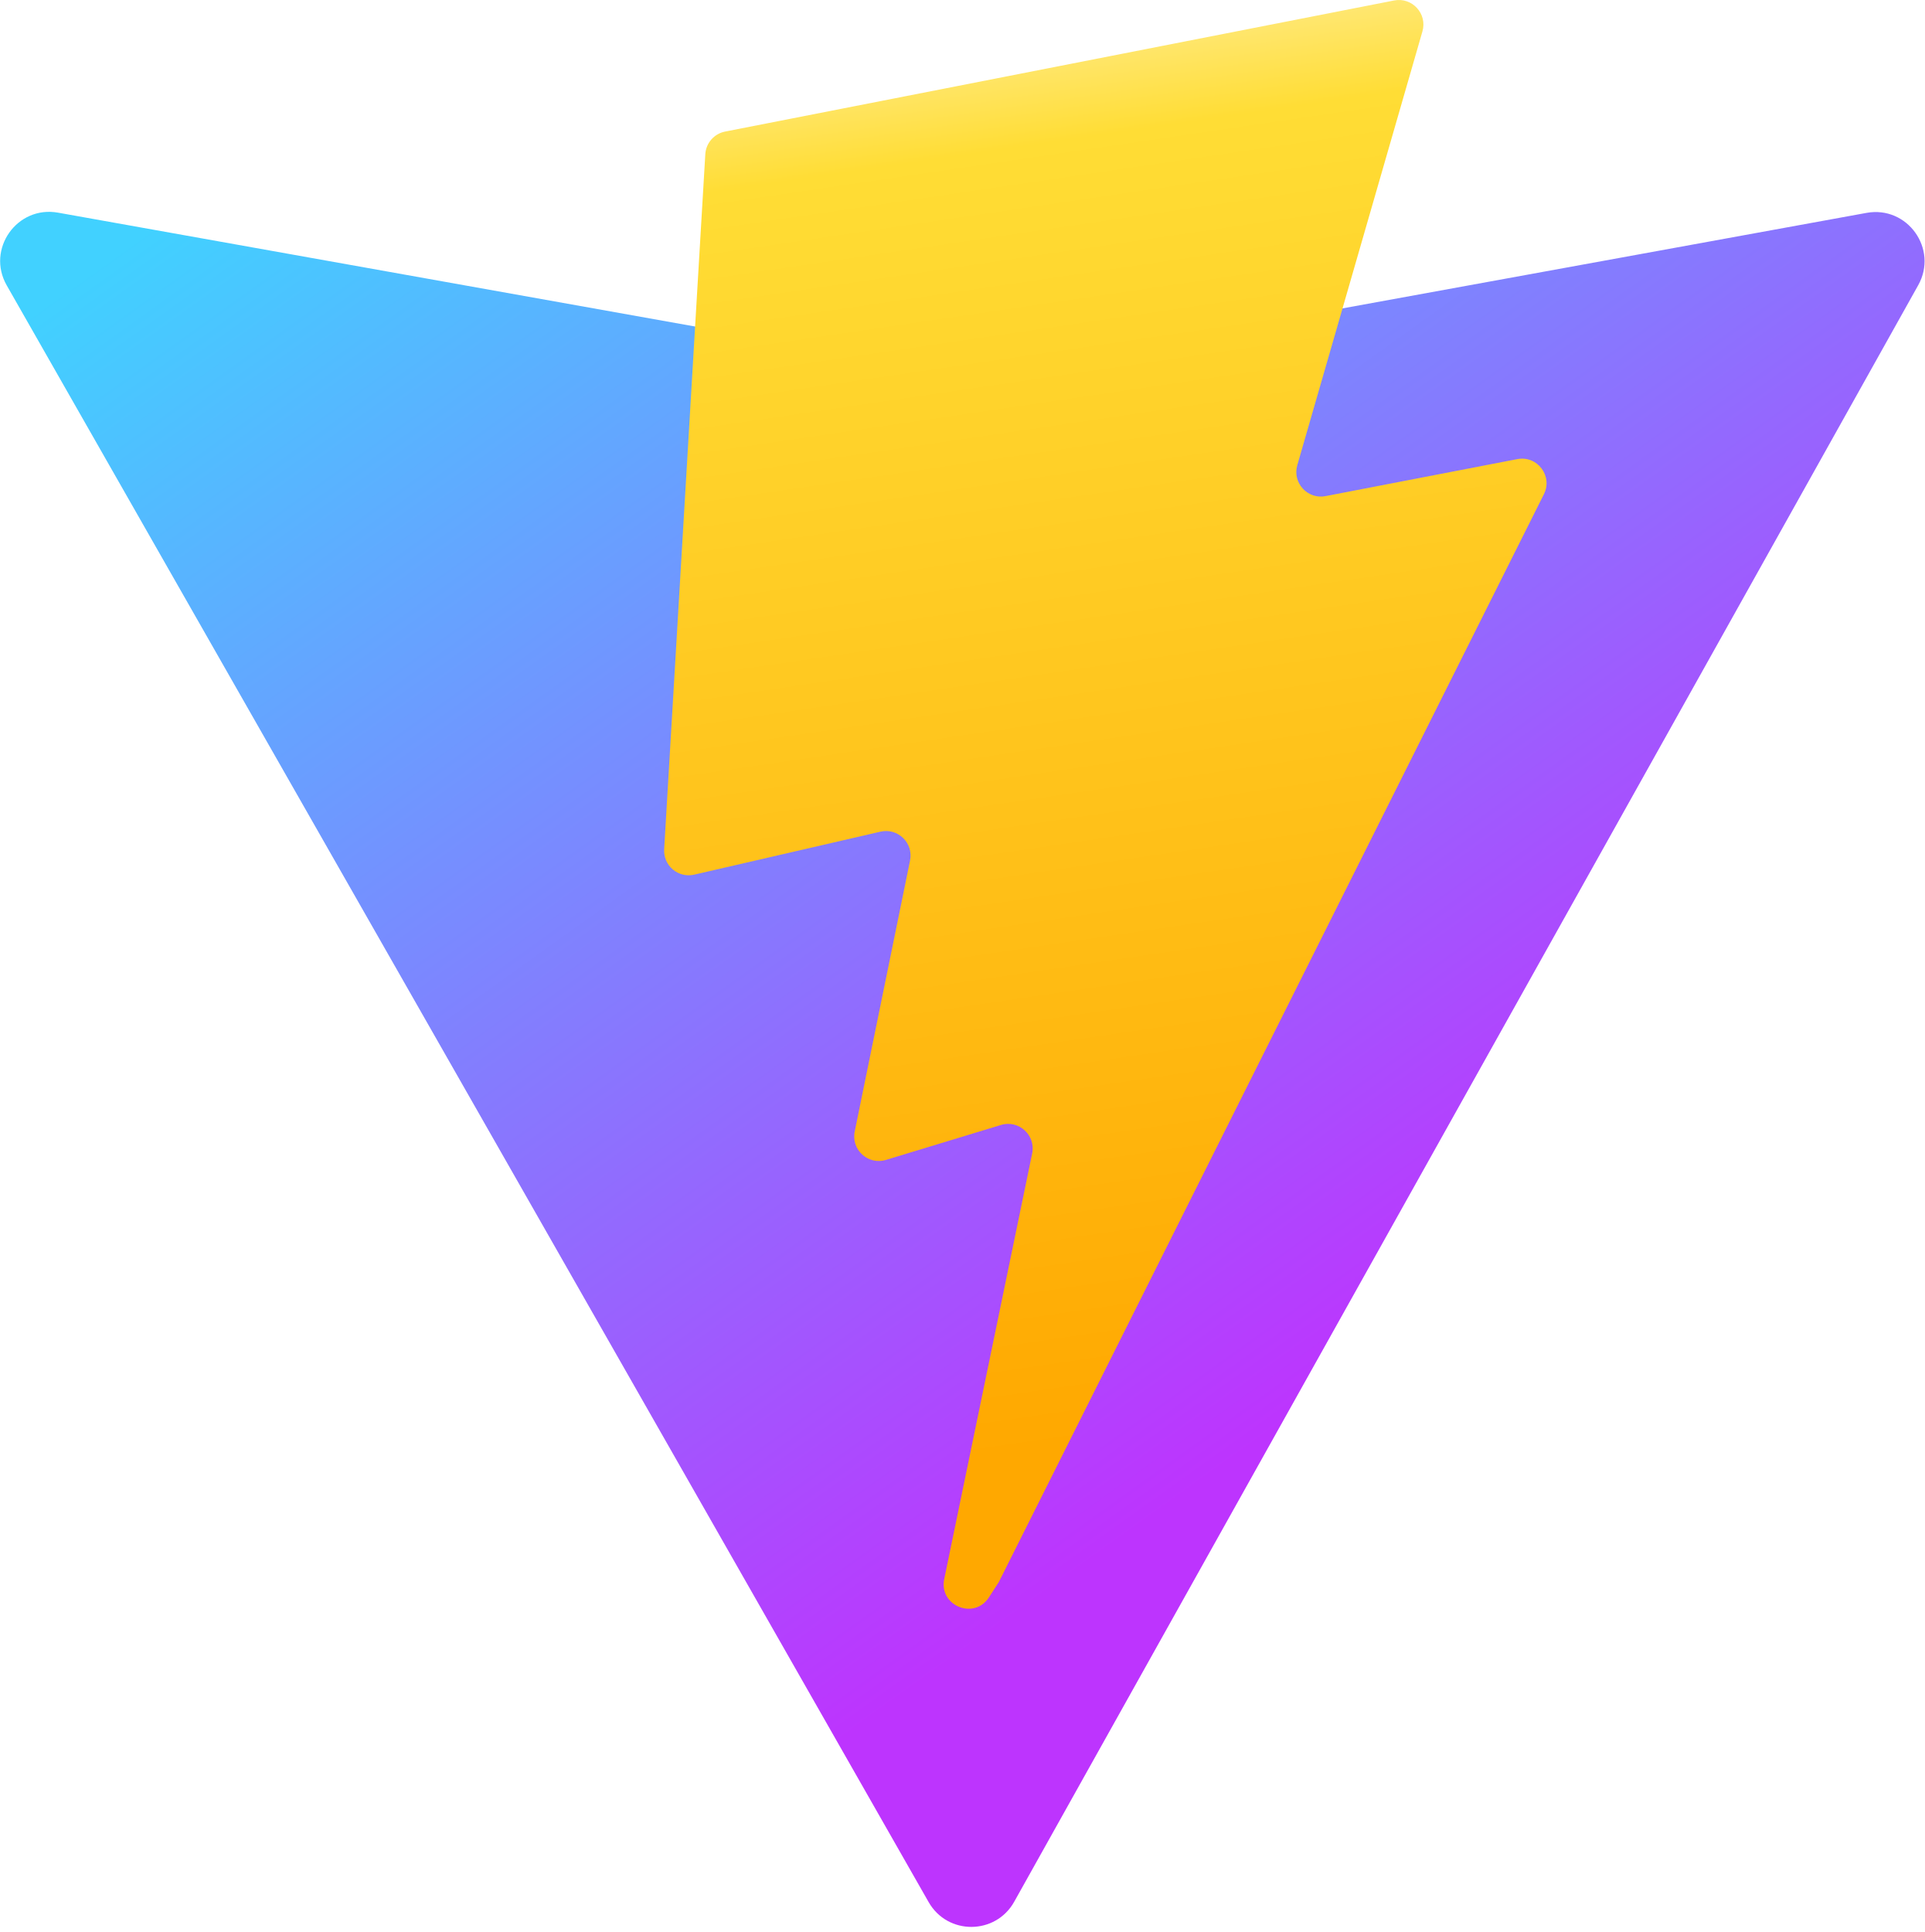
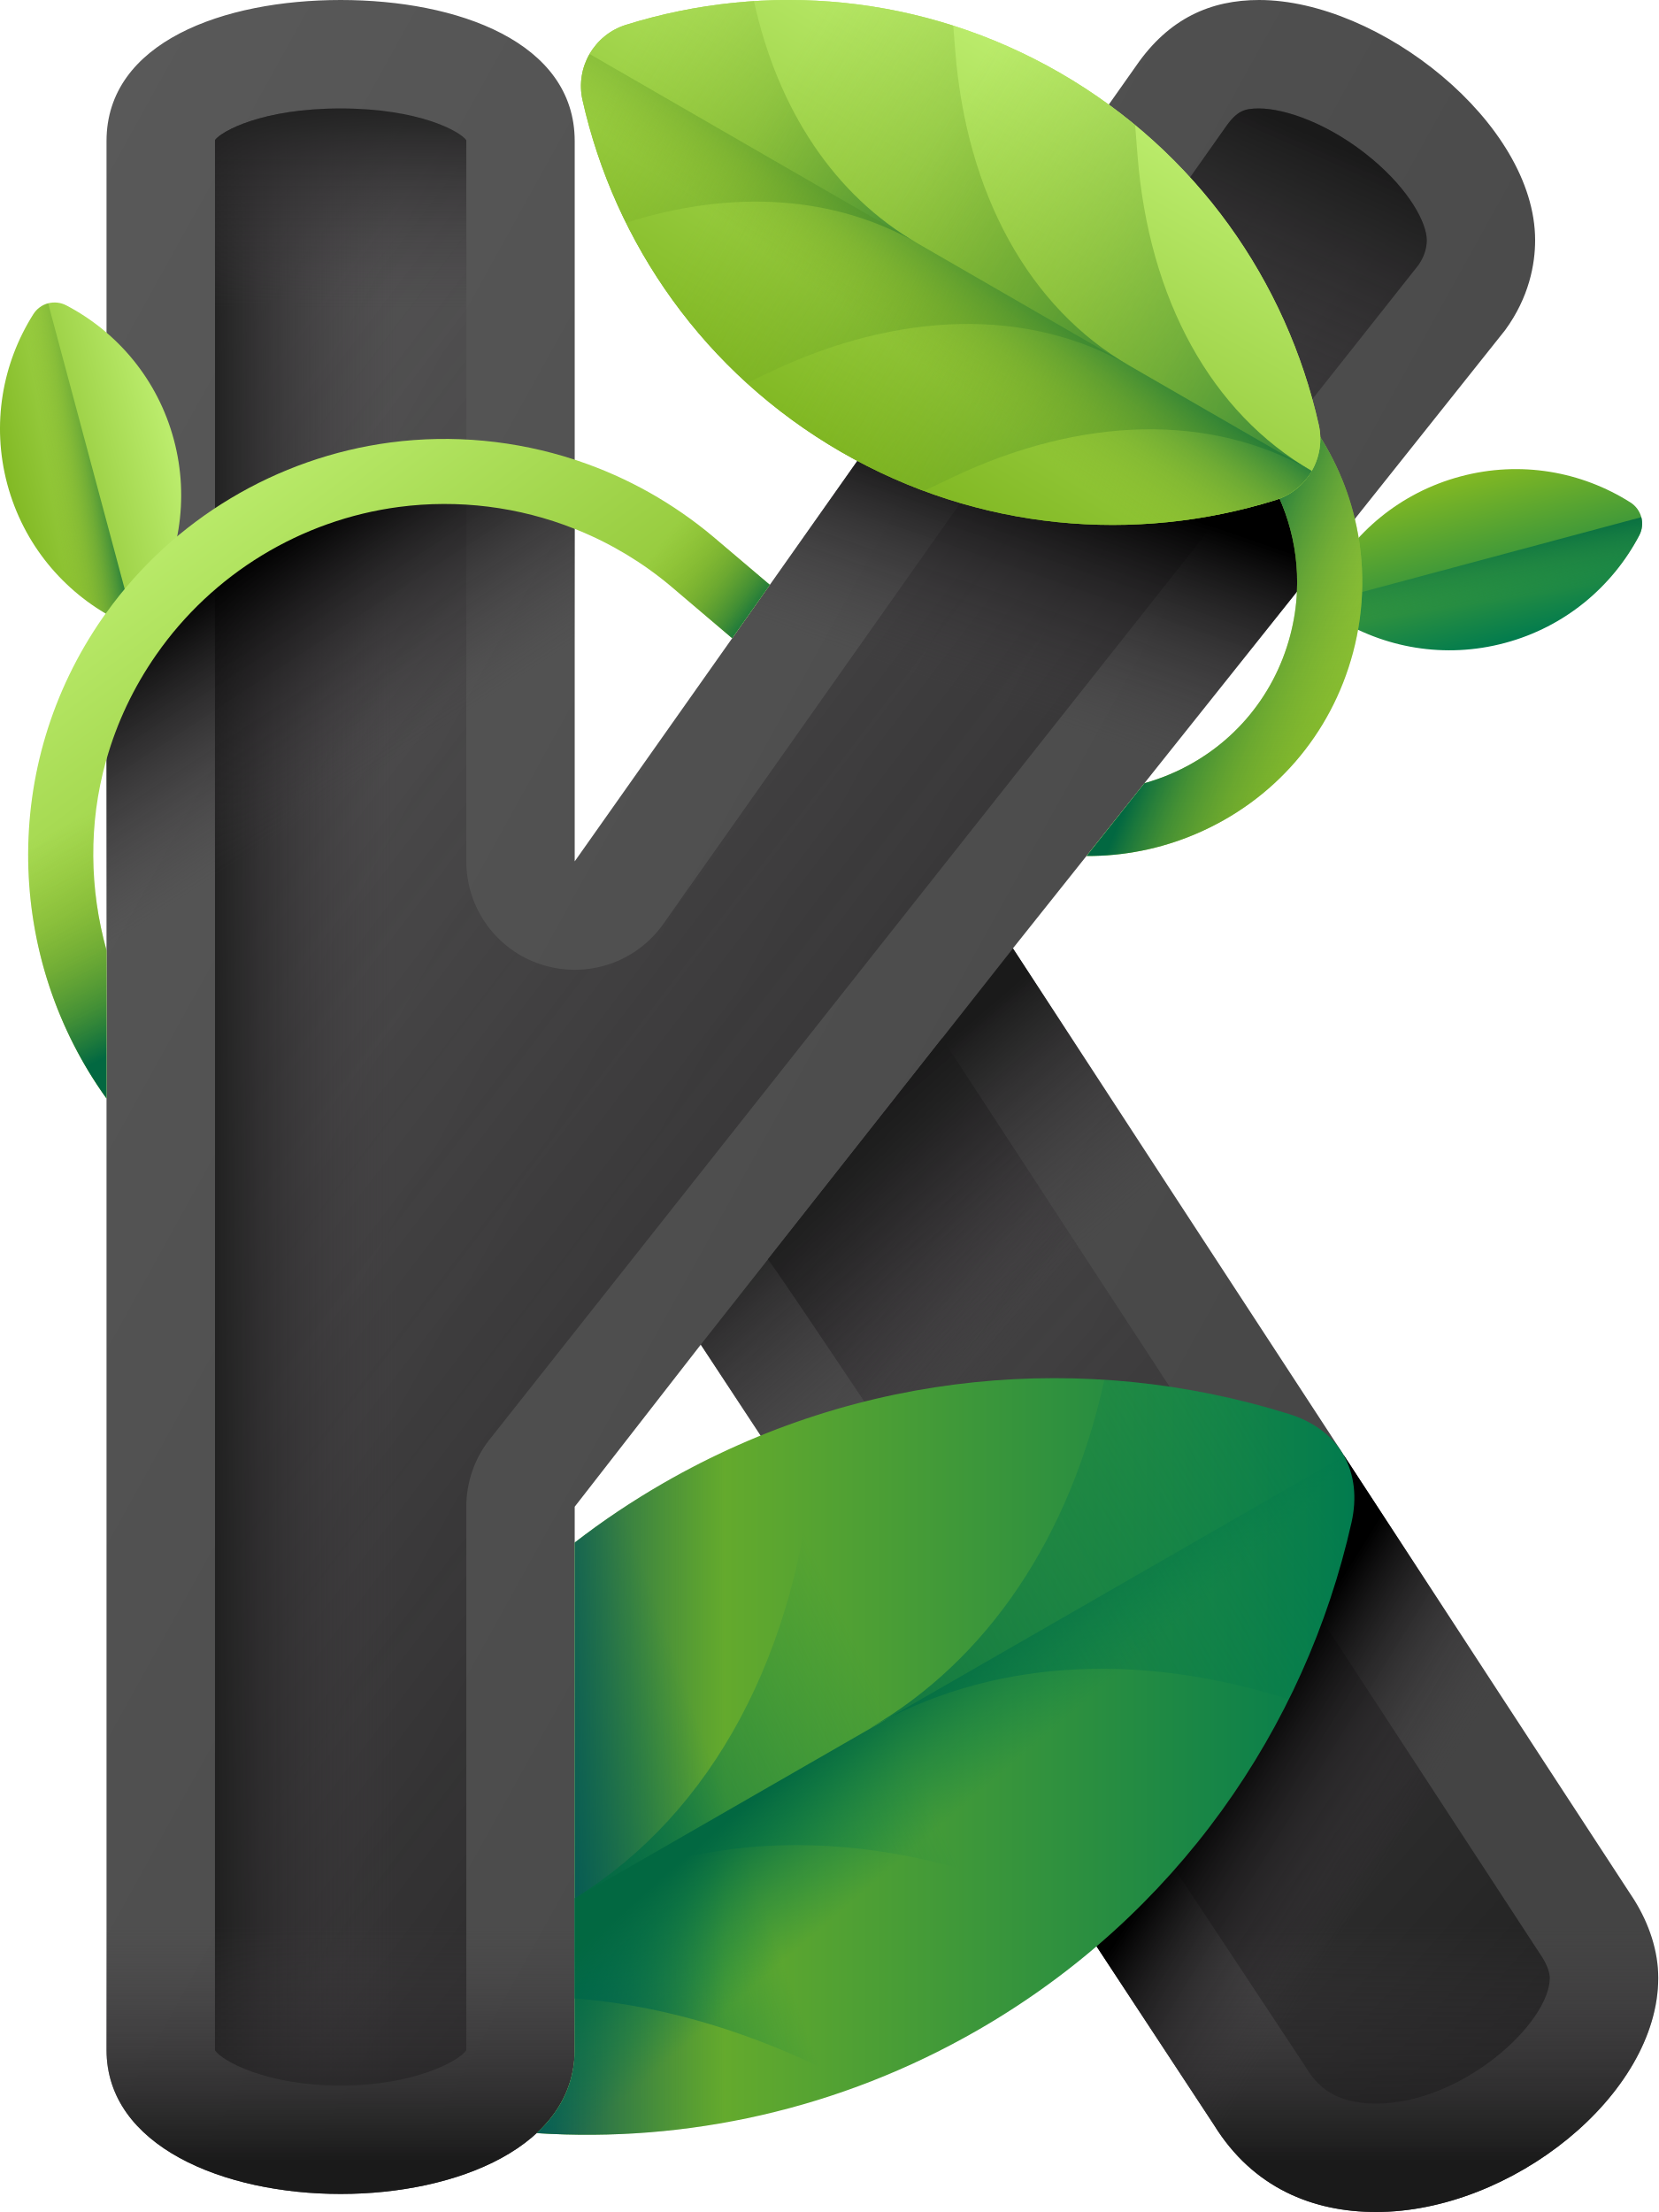
- <svg xmlns="http://www.w3.org/2000/svg" aria-hidden="true" role="img" class="iconify iconify--logos" width="31.88" height="32" preserveAspectRatio="xMidYMid meet" viewBox="0 0 256 257">
+ <svg xmlns="http://www.w3.org/2000/svg" width="24" height="32" viewBox="0 0 24 32" fill="none">
+   <path d="M23.641 27.484L14.653 13.72L21.774 4.776C22.122 4.299 22.208 3.821 22.208 3.474C22.208 1.78 19.951 0 18.214 0C17.519 0 16.911 0.261 16.434 0.955L8.314 12.461V2.041C8.314 0.608 6.621 0 4.928 0C3.234 0 1.541 0.608 1.541 2.041V29.655C1.541 31.045 3.234 31.739 4.928 31.739C6.621 31.739 8.314 31.045 8.314 29.655V21.797L10.138 19.452L17.562 30.741C18.127 31.653 18.995 32 19.907 32C21.861 32 23.989 30.307 23.989 28.613C23.989 28.223 23.858 27.832 23.641 27.484Z" fill="url(#paint0_linear_1292_275)" />
+   <path d="M7.076 20.833C6.862 21.108 6.746 21.448 6.746 21.796V29.658C6.653 29.809 6.002 30.171 4.928 30.171C3.854 30.171 3.202 29.809 3.11 29.658V2.04C3.11 2.035 3.11 2.03 3.11 2.027C3.199 1.902 3.787 1.569 4.928 1.569C6.068 1.569 6.656 1.902 6.745 2.027C6.746 2.03 6.746 2.035 6.746 2.04V12.461C6.746 13.145 7.188 13.75 7.84 13.956C8.157 14.057 8.499 14.054 8.814 13.948C9.13 13.842 9.404 13.638 9.596 13.366C9.596 13.366 17.723 1.849 17.726 1.844C17.897 1.596 18.011 1.569 18.214 1.569C18.595 1.569 19.25 1.796 19.853 2.303C20.394 2.757 20.64 3.228 20.64 3.474C20.64 3.596 20.6 3.716 20.521 3.832L7.076 20.833Z" fill="url(#paint1_linear_1292_275)" />
+   <path d="M8.314 14.03C8.156 14.03 7.996 14.006 7.84 13.956C7.522 13.856 7.245 13.657 7.048 13.388C6.852 13.119 6.746 12.794 6.746 12.461V2.04C6.746 2.035 6.746 2.03 6.745 2.027C6.656 1.902 6.068 1.569 4.928 1.569C3.787 1.569 3.199 1.902 3.11 2.027C3.11 2.03 3.11 2.035 3.11 2.04V29.658C3.202 29.809 3.854 30.171 4.928 30.171C6.002 30.171 6.653 29.809 6.746 29.658V21.796C6.746 21.448 6.862 21.109 7.076 20.833L8.314 19.268V14.03Z" fill="url(#paint2_linear_1292_275)" />
+   <path d="M4.928 1.569C3.787 1.569 3.199 1.902 3.11 2.027C3.11 2.03 3.11 2.035 3.11 2.04V8.847H6.746V2.04C6.746 2.035 6.746 2.03 6.745 2.027C6.656 1.902 6.068 1.569 4.928 1.569Z" fill="url(#paint3_linear_1292_275)" />
+   <path d="M19.853 2.303C19.25 1.796 18.595 1.569 18.214 1.569C18.011 1.569 17.897 1.596 17.726 1.844C17.724 1.847 14.663 6.186 12.298 9.537H16.009L20.521 3.832C20.6 3.716 20.64 3.596 20.64 3.474C20.64 3.228 20.394 2.757 19.853 2.303Z" fill="url(#paint4_linear_1292_275)" />
+   <path d="M22.42 28.613C22.42 29.265 21.153 30.431 19.907 30.431C19.298 30.431 19.054 30.17 18.896 29.915C18.889 29.903 18.881 29.891 18.873 29.878C18.873 29.878 11.239 18.322 11.108 18.22L13.629 15.021L22.318 28.326C22.413 28.482 22.42 28.585 22.42 28.613Z" fill="url(#paint5_linear_1292_275)" />
+   <path d="M13.629 15.021L11.108 18.22C11.176 18.273 13.289 21.448 15.293 24.471H19.8L13.629 15.021Z" fill="url(#paint6_linear_1292_275)" />
+   <path d="M14.654 13.72L10.138 19.452L13.686 24.847H21.919L14.654 13.72Z" fill="url(#paint7_linear_1292_275)" />
+   <path d="M17.563 30.741C18.127 31.653 18.995 32 19.907 32C21.861 32 23.989 30.307 23.989 28.613C23.989 28.223 23.858 27.832 23.641 27.484L20.035 21.961H11.788L17.563 30.741Z" fill="url(#paint8_linear_1292_275)" />
+   <path d="M4.928 31.739C6.621 31.739 8.314 31.045 8.314 29.655V21.961H1.541V29.655C1.541 31.045 3.234 31.739 4.928 31.739Z" fill="url(#paint9_linear_1292_275)" />
+   <path d="M18.977 20.341L14.653 13.72L18.977 8.29C18.977 7.107 18.018 6.149 16.836 6.149H12.769L9.38 10.951V20.426L10.138 19.452L12.291 22.726H18.977V20.341Z" fill="url(#paint10_linear_1292_275)" />
+   <path d="M14.157 13.978C14.157 11.632 13.034 9.549 11.296 8.236L8.314 12.461V6.913C7.87 6.829 7.418 6.786 6.966 6.786C4.801 6.786 2.859 7.743 1.541 9.257V18.698C2.859 20.212 4.801 21.169 6.966 21.169C7.687 21.169 8.382 21.062 9.039 20.865L10.138 19.452L10.614 20.176C12.734 18.925 14.157 16.618 14.157 13.978Z" fill="url(#paint11_linear_1292_275)" />
+   <path d="M21.126 6.893C21.997 6.659 22.88 6.821 23.586 7.268C23.664 7.317 23.72 7.394 23.744 7.482C23.767 7.571 23.757 7.665 23.714 7.746C23.326 8.486 22.642 9.068 21.772 9.301C20.901 9.535 20.017 9.373 19.311 8.926C19.234 8.877 19.178 8.801 19.154 8.712C19.13 8.623 19.141 8.529 19.183 8.448C19.571 7.708 20.256 7.126 21.126 6.893Z" fill="url(#paint12_linear_1292_275)" />
+   <path d="M23.714 7.746C23.326 8.486 22.642 9.068 21.772 9.301C20.901 9.535 20.017 9.373 19.311 8.926C19.234 8.877 19.178 8.8 19.154 8.712L23.744 7.482C23.767 7.571 23.757 7.665 23.714 7.746Z" fill="url(#paint13_linear_1292_275)" />
+   <path d="M2.515 6.36C2.748 7.231 2.587 8.115 2.14 8.821C2.091 8.898 2.014 8.954 1.926 8.978C1.837 9.002 1.743 8.991 1.661 8.949C0.921 8.561 0.34 7.877 0.106 7.006C-0.127 6.135 0.035 5.252 0.482 4.546C0.531 4.468 0.607 4.412 0.696 4.388C0.784 4.365 0.879 4.375 0.96 4.418C1.7 4.806 2.282 5.49 2.515 6.36Z" fill="url(#paint14_linear_1292_275)" />
+   <path d="M1.661 8.949C0.921 8.561 0.34 7.877 0.106 7.006C-0.127 6.135 0.035 5.252 0.482 4.546C0.531 4.468 0.607 4.412 0.696 4.388L1.926 8.978C1.837 9.002 1.743 8.991 1.661 8.949Z" fill="url(#paint15_linear_1292_275)" />
+   <path d="M10.32 7.767L11.137 8.461L10.592 9.233L9.713 8.487C9.308 8.146 8.852 7.87 8.362 7.67C8.346 7.664 8.33 7.657 8.314 7.651C7.507 7.33 6.631 7.221 5.77 7.334C4.355 7.521 3.076 8.3 2.261 9.471C1.93 9.945 1.691 10.456 1.541 10.984L1.533 11.01C1.28 11.913 1.293 12.862 1.541 13.749V15.892C0.086 13.868 -0.008 11.081 1.488 8.933C1.503 8.912 1.518 8.891 1.533 8.87C1.536 8.867 1.538 8.863 1.541 8.86C2.508 7.514 4.001 6.619 5.647 6.401C6.551 6.282 7.463 6.372 8.314 6.65C8.33 6.655 8.346 6.66 8.362 6.666C9.078 6.907 9.742 7.28 10.32 7.767Z" fill="url(#paint16_linear_1292_275)" />
+   <path d="M19.573 9.442C19.257 10.628 18.428 11.585 17.298 12.065C16.798 12.278 16.261 12.386 15.718 12.383L16.557 11.33C16.683 11.295 16.808 11.251 16.93 11.199C17.791 10.833 18.423 10.104 18.663 9.2C18.719 8.988 18.753 8.774 18.762 8.56C18.795 7.868 18.587 7.184 18.161 6.616L17.582 5.953L16.253 4.43L16.962 3.811L18.83 5.953L18.901 6.035C19.239 6.481 19.475 6.982 19.6 7.507C19.75 8.134 19.745 8.796 19.573 9.442Z" fill="url(#paint17_linear_1292_275)" />
+   <path d="M19.573 9.442C19.257 10.628 18.428 11.585 17.297 12.065C16.787 12.282 16.25 12.386 15.719 12.383L16.556 11.33C16.683 11.295 16.807 11.251 16.93 11.199C17.791 10.833 18.422 10.104 18.663 9.2C18.719 8.988 18.753 8.774 18.762 8.56C18.794 7.868 18.587 7.184 18.161 6.616L17.582 5.953L16.253 4.43L16.962 3.811L18.83 5.953L18.901 6.035C19.239 6.481 19.475 6.982 19.6 7.507C19.75 8.134 19.744 8.796 19.573 9.442Z" fill="url(#paint18_linear_1292_275)" />
+   <path d="M15.336 1.055C17.318 2.2 18.613 4.076 19.078 6.146C19.184 6.617 18.911 7.091 18.45 7.235C16.425 7.867 14.152 7.683 12.17 6.539C10.188 5.394 8.892 3.518 8.427 1.448C8.321 0.977 8.595 0.503 9.056 0.359C11.081 -0.273 13.354 -0.089 15.336 1.055Z" fill="url(#paint19_linear_1292_275)" />
+   <path d="M15.336 1.055C17.318 2.2 18.613 4.076 19.078 6.146C19.184 6.617 18.911 7.091 18.45 7.235C16.425 7.867 14.152 7.683 12.17 6.539C10.188 5.394 8.892 3.518 8.427 1.448C8.321 0.977 8.595 0.503 9.056 0.359C11.081 -0.273 13.354 -0.089 15.336 1.055Z" fill="url(#paint20_linear_1292_275)" />
+   <path d="M12.17 6.539C12.559 6.763 12.959 6.951 13.366 7.102L13.763 6.913C15.651 6.012 17.526 5.976 18.977 6.813C17.526 5.976 16.62 4.334 16.456 2.248L16.422 1.81C16.082 1.528 15.718 1.276 15.336 1.055C13.354 -0.089 11.081 -0.273 9.056 0.359C8.595 0.503 8.321 0.977 8.427 1.448C8.892 3.518 10.188 5.394 12.17 6.539Z" fill="url(#paint21_linear_1292_275)" />
+   <path d="M16.338 5.29C14.888 4.452 13.013 4.488 11.125 5.389L10.804 5.542C9.588 4.436 8.775 2.996 8.427 1.448C8.321 0.977 8.595 0.503 9.056 0.359C10.57 -0.114 12.224 -0.13 13.79 0.371L13.818 0.725C13.982 2.81 14.888 4.452 16.338 5.29Z" fill="url(#paint22_linear_1292_275)" />
+   <path d="M13.272 3.519C12.078 2.83 10.596 2.733 9.056 3.223C8.776 2.659 8.565 2.063 8.427 1.448C8.321 0.977 8.595 0.503 9.056 0.359C9.657 0.172 10.279 0.056 10.907 0.016C11.253 1.595 12.078 2.83 13.272 3.519Z" fill="url(#paint23_linear_1292_275)" />
+   <path d="M18.45 7.235C16.425 7.867 14.152 7.683 12.17 6.539C10.188 5.394 8.892 3.518 8.427 1.448C8.376 1.221 8.412 0.983 8.529 0.781L18.977 6.813C18.86 7.015 18.672 7.165 18.45 7.235Z" fill="url(#paint24_linear_1292_275)" />
+   <path d="M23.641 27.485L19.448 21.063L19.443 21.063L13.461 24.504L17.563 30.741C18.127 31.653 18.995 32 19.907 32C21.861 32 23.989 30.307 23.989 28.613C23.989 28.223 23.858 27.832 23.641 27.485Z" fill="url(#paint25_linear_1292_275)" />
+   <path d="M19.552 22.024C18.881 25.008 17.014 27.712 14.157 29.362C12.144 30.524 9.923 30.999 7.765 30.859C8.107 30.542 8.314 30.141 8.314 29.655V22.316C8.715 22.005 9.142 21.718 9.593 21.458C12.45 19.808 15.726 19.544 18.645 20.455C19.406 20.692 19.711 21.314 19.552 22.024Z" fill="url(#paint26_linear_1292_275)" />
+   <path d="M19.552 22.024C18.881 25.008 17.013 27.712 14.156 29.362C13.596 29.686 13.02 29.956 12.432 30.175L11.859 29.901C10.657 29.328 9.458 28.997 8.314 28.911V22.316C8.72 22.001 9.148 21.715 9.593 21.458C12.45 19.808 15.726 19.543 18.645 20.455C19.407 20.692 19.711 21.314 19.552 22.024Z" fill="url(#paint27_linear_1292_275)" />
+   <path d="M19.552 22.024C18.881 25.008 17.014 27.712 14.157 29.362C12.144 30.524 9.923 30.999 7.765 30.859C8.107 30.542 8.314 30.141 8.314 29.655V22.316C8.715 22.005 9.142 21.718 9.593 21.458C12.45 19.808 15.726 19.544 18.645 20.455C19.406 20.692 19.711 21.314 19.552 22.024Z" fill="url(#paint28_linear_1292_275)" />
+   <path d="M19.552 22.024C19.05 24.255 17.879 26.331 16.125 27.926L15.664 27.705C13.013 26.44 10.381 26.358 8.314 27.469V27.462C10.309 26.227 11.552 23.907 11.781 20.981L11.821 20.471C14.079 19.75 16.462 19.773 18.646 20.454C19.407 20.692 19.712 21.314 19.552 22.024Z" fill="url(#paint29_linear_1292_275)" />
+   <path d="M12.568 25.01C14.289 24.016 16.426 23.877 18.645 24.583C19.048 23.769 19.353 22.91 19.552 22.024C19.711 21.315 19.406 20.692 18.646 20.455C17.779 20.184 16.883 20.018 15.977 19.96C15.478 22.236 14.289 24.016 12.568 25.01Z" fill="url(#paint30_linear_1292_275)" />
+   <path d="M19.552 22.024C18.881 25.008 17.014 27.713 14.157 29.362C12.144 30.524 9.923 30.999 7.765 30.859C8.107 30.543 8.314 30.142 8.314 29.655V27.465L19.443 21.063C19.606 21.344 19.628 21.684 19.552 22.024Z" fill="url(#paint31_linear_1292_275)" />
+   <path d="M8.362 6.666C8.346 6.66 8.33 6.655 8.314 6.65C7.807 6.484 7.279 6.386 6.746 6.359V7.301C7.284 7.334 7.813 7.452 8.314 7.651C8.33 7.657 8.346 7.664 8.362 7.67C8.852 7.87 9.308 8.146 9.713 8.487L10.592 9.233L11.137 8.461L10.32 7.767C9.742 7.28 9.078 6.907 8.362 6.666Z" fill="url(#paint32_linear_1292_275)" />
+   <path d="M1.378 9.098C-0.002 11.223 0.123 13.919 1.541 15.892V13.749C1.293 12.862 1.28 11.913 1.533 11.01L1.541 10.984C1.691 10.457 1.93 9.945 2.261 9.471C2.351 9.342 2.447 9.218 2.548 9.098H1.378Z" fill="url(#paint33_linear_1292_275)" />
  <defs>
-     <linearGradient id="IconifyId1813088fe1fbc01fb466" x1="-.828%" x2="57.636%" y1="7.652%" y2="78.411%">
-       <stop offset="0%" stop-color="#41D1FF" />
-       <stop offset="100%" stop-color="#BD34FE" />
-     </linearGradient>
-     <linearGradient id="IconifyId1813088fe1fbc01fb467" x1="43.376%" x2="50.316%" y1="2.242%" y2="89.03%">
-       <stop offset="0%" stop-color="#FFEA83" />
-       <stop offset="8.333%" stop-color="#FFDD35" />
-       <stop offset="100%" stop-color="#FFA800" />
+     <linearGradient id="paint0_linear_1292_275" x1="-3.602" y1="7.617" x2="22.75" y2="22.204" gradientUnits="userSpaceOnUse">
+       <stop stop-color="#5A5A5A" />
+       <stop offset="1" stop-color="#444444" />
+     </linearGradient>
+     <linearGradient id="paint1_linear_1292_275" x1="-1.97" y1="5.722" x2="20.556" y2="22.914" gradientUnits="userSpaceOnUse">
+       <stop stop-color="#433F43" stop-opacity="0" />
+       <stop offset="1" stop-color="#1A1A1A" />
+     </linearGradient>
+     <linearGradient id="paint2_linear_1292_275" x1="5.737" y1="15.87" x2="2.848" y2="15.87" gradientUnits="userSpaceOnUse">
+       <stop stop-color="#433F43" stop-opacity="0" />
+       <stop offset="1" stop-color="#1A1A1A" />
+     </linearGradient>
+     <linearGradient id="paint3_linear_1292_275" x1="4.928" y1="4.455" x2="4.928" y2="1.254" gradientUnits="userSpaceOnUse">
+       <stop stop-color="#433F43" stop-opacity="0" />
+       <stop offset="1" stop-color="#1A1A1A" />
+     </linearGradient>
+     <linearGradient id="paint4_linear_1292_275" x1="16.653" y1="6.15" x2="18.598" y2="1.758" gradientUnits="userSpaceOnUse">
+       <stop stop-color="#433F43" stop-opacity="0" />
+       <stop offset="1" stop-color="#1A1A1A" />
+     </linearGradient>
+     <linearGradient id="paint5_linear_1292_275" x1="6.602" y1="13.872" x2="24.861" y2="30.186" gradientUnits="userSpaceOnUse">
+       <stop stop-color="#433F43" stop-opacity="0" />
+       <stop offset="1" stop-color="#1A1A1A" />
+     </linearGradient>
+     <linearGradient id="paint6_linear_1292_275" x1="14.43" y1="19.72" x2="11.794" y2="17.587" gradientUnits="userSpaceOnUse">
+       <stop stop-color="#433F43" stop-opacity="0" />
+       <stop offset="1" stop-color="#1A1A1A" />
+     </linearGradient>
+     <linearGradient id="paint7_linear_1292_275" x1="14.209" y1="19.329" x2="11.887" y2="16.631" gradientUnits="userSpaceOnUse">
+       <stop stop-color="#433F43" stop-opacity="0" />
+       <stop offset="1" stop-color="#1A1A1A" />
+     </linearGradient>
+     <linearGradient id="paint8_linear_1292_275" x1="17.888" y1="27.859" x2="17.888" y2="31.262" gradientUnits="userSpaceOnUse">
+       <stop stop-color="#433F43" stop-opacity="0" />
+       <stop offset="1" stop-color="#1A1A1A" />
+     </linearGradient>
+     <linearGradient id="paint9_linear_1292_275" x1="4.928" y1="27.859" x2="4.928" y2="31.262" gradientUnits="userSpaceOnUse">
+       <stop stop-color="#433F43" stop-opacity="0" />
+       <stop offset="1" stop-color="#1A1A1A" />
+     </linearGradient>
+     <linearGradient id="paint10_linear_1292_275" x1="16.266" y1="10.808" x2="17.395" y2="7.545" gradientUnits="userSpaceOnUse">
+       <stop stop-color="#433F43" stop-opacity="0" />
+       <stop offset="1" />
+     </linearGradient>
+     <linearGradient id="paint11_linear_1292_275" x1="5.251" y1="11.287" x2="3.285" y2="8.276" gradientUnits="userSpaceOnUse">
+       <stop stop-color="#433F43" stop-opacity="0" />
+       <stop offset="1" />
+     </linearGradient>
+     <linearGradient id="paint12_linear_1292_275" x1="21.131" y1="6.909" x2="21.776" y2="9.317" gradientUnits="userSpaceOnUse">
+       <stop stop-color="#81B823" />
+       <stop offset="1" stop-color="#017B4E" />
+     </linearGradient>
+     <linearGradient id="paint13_linear_1292_275" x1="21.545" y1="8.69" x2="21.396" y2="7.736" gradientUnits="userSpaceOnUse">
+       <stop stop-color="#017B4E" stop-opacity="0" />
+       <stop offset="1" stop-color="#026841" />
+     </linearGradient>
+     <linearGradient id="paint14_linear_1292_275" x1="2.471" y1="6.395" x2="0.062" y2="7.04" gradientUnits="userSpaceOnUse">
+       <stop stop-color="#BBEC6C" />
+       <stop offset="1" stop-color="#81B823" />
+     </linearGradient>
+     <linearGradient id="paint15_linear_1292_275" x1="0.69" y1="6.809" x2="1.644" y2="6.66" gradientUnits="userSpaceOnUse">
+       <stop stop-color="#78A91F" stop-opacity="0" />
+       <stop offset="0.163" stop-color="#73A620" stop-opacity="0.163" />
+       <stop offset="0.354" stop-color="#659E24" stop-opacity="0.354" />
+       <stop offset="0.559" stop-color="#4E912B" stop-opacity="0.559" />
+       <stop offset="0.774" stop-color="#2D8034" stop-opacity="0.774" />
+       <stop offset="0.994" stop-color="#036941" stop-opacity="0.994" />
+       <stop offset="1" stop-color="#026841" />
+     </linearGradient>
+     <linearGradient id="paint16_linear_1292_275" x1="2.664" y1="7.245" x2="7.301" y2="13.467" gradientUnits="userSpaceOnUse">
+       <stop stop-color="#BBEC6C" />
+       <stop offset="1" stop-color="#81B823" />
+     </linearGradient>
+     <linearGradient id="paint17_linear_1292_275" x1="14.362" y1="5.254" x2="19.73" y2="12.456" gradientUnits="userSpaceOnUse">
+       <stop stop-color="#BBEC6C" />
+       <stop offset="1" stop-color="#81B823" />
+     </linearGradient>
+     <linearGradient id="paint18_linear_1292_275" x1="20.339" y1="9.697" x2="17.516" y2="8.567" gradientUnits="userSpaceOnUse">
+       <stop stop-color="#78A91F" stop-opacity="0" />
+       <stop offset="0.163" stop-color="#73A620" stop-opacity="0.163" />
+       <stop offset="0.354" stop-color="#659E24" stop-opacity="0.354" />
+       <stop offset="0.559" stop-color="#4E912B" stop-opacity="0.559" />
+       <stop offset="0.774" stop-color="#2D8034" stop-opacity="0.774" />
+       <stop offset="0.994" stop-color="#036941" stop-opacity="0.994" />
+       <stop offset="1" stop-color="#026841" />
+     </linearGradient>
+     <linearGradient id="paint19_linear_1292_275" x1="15.34" y1="1.053" x2="12.174" y2="6.536" gradientUnits="userSpaceOnUse">
+       <stop stop-color="#BBEC6C" />
+       <stop offset="1" stop-color="#81B823" />
+     </linearGradient>
+     <linearGradient id="paint20_linear_1292_275" x1="15.34" y1="1.053" x2="12.174" y2="6.536" gradientUnits="userSpaceOnUse">
+       <stop stop-color="#BBEC6C" />
+       <stop offset="1" stop-color="#81B823" />
+     </linearGradient>
+     <linearGradient id="paint21_linear_1292_275" x1="12.814" y1="3.25" x2="19.811" y2="7.29" gradientUnits="userSpaceOnUse">
+       <stop stop-color="#78A91F" stop-opacity="0" />
+       <stop offset="0.163" stop-color="#73A620" stop-opacity="0.163" />
+       <stop offset="0.354" stop-color="#659E24" stop-opacity="0.354" />
+       <stop offset="0.559" stop-color="#4E912B" stop-opacity="0.559" />
+       <stop offset="0.774" stop-color="#2D8034" stop-opacity="0.774" />
+       <stop offset="0.994" stop-color="#036941" stop-opacity="0.994" />
+       <stop offset="1" stop-color="#026841" />
+     </linearGradient>
+     <linearGradient id="paint22_linear_1292_275" x1="10.754" y1="2.06" x2="17.967" y2="6.225" gradientUnits="userSpaceOnUse">
+       <stop stop-color="#78A91F" stop-opacity="0" />
+       <stop offset="0.163" stop-color="#73A620" stop-opacity="0.163" />
+       <stop offset="0.354" stop-color="#659E24" stop-opacity="0.354" />
+       <stop offset="0.559" stop-color="#4E912B" stop-opacity="0.559" />
+       <stop offset="0.774" stop-color="#2D8034" stop-opacity="0.774" />
+       <stop offset="0.994" stop-color="#036941" stop-opacity="0.994" />
+       <stop offset="1" stop-color="#026841" />
+     </linearGradient>
+     <linearGradient id="paint23_linear_1292_275" x1="8.919" y1="1.001" x2="14.368" y2="4.147" gradientUnits="userSpaceOnUse">
+       <stop stop-color="#78A91F" stop-opacity="0" />
+       <stop offset="0.163" stop-color="#73A620" stop-opacity="0.163" />
+       <stop offset="0.354" stop-color="#659E24" stop-opacity="0.354" />
+       <stop offset="0.559" stop-color="#4E912B" stop-opacity="0.559" />
+       <stop offset="0.774" stop-color="#2D8034" stop-opacity="0.774" />
+       <stop offset="0.994" stop-color="#036941" stop-opacity="0.994" />
+       <stop offset="1" stop-color="#026841" />
+     </linearGradient>
+     <linearGradient id="paint24_linear_1292_275" x1="12.885" y1="4.993" x2="14.33" y2="3.013" gradientUnits="userSpaceOnUse">
+       <stop stop-color="#78A91F" stop-opacity="0" />
+       <stop offset="0.163" stop-color="#73A620" stop-opacity="0.163" />
+       <stop offset="0.354" stop-color="#659E24" stop-opacity="0.354" />
+       <stop offset="0.559" stop-color="#4E912B" stop-opacity="0.559" />
+       <stop offset="0.774" stop-color="#2D8034" stop-opacity="0.774" />
+       <stop offset="0.994" stop-color="#036941" stop-opacity="0.994" />
+       <stop offset="1" stop-color="#026841" />
+     </linearGradient>
+     <linearGradient id="paint25_linear_1292_275" x1="20.021" y1="27.012" x2="17.7" y2="25.569" gradientUnits="userSpaceOnUse">
+       <stop stop-color="#433F43" stop-opacity="0" />
+       <stop offset="1" />
+     </linearGradient>
+     <linearGradient id="paint26_linear_1292_275" x1="7.765" y1="25.41" x2="19.593" y2="25.41" gradientUnits="userSpaceOnUse">
+       <stop stop-color="#81B823" />
+       <stop offset="1" stop-color="#017B4E" />
+     </linearGradient>
+     <linearGradient id="paint27_linear_1292_275" x1="10.46" y1="25.906" x2="7.357" y2="26.996" gradientUnits="userSpaceOnUse">
+       <stop stop-color="#017B4E" stop-opacity="0" />
+       <stop offset="1" stop-color="#026841" />
+     </linearGradient>
+     <linearGradient id="paint28_linear_1292_275" x1="10.477" y1="25.41" x2="7.651" y2="25.41" gradientUnits="userSpaceOnUse">
+       <stop stop-color="#01525A" stop-opacity="0" />
+       <stop offset="1" stop-color="#01525A" />
+     </linearGradient>
+     <linearGradient id="paint29_linear_1292_275" x1="12.828" y1="24.732" x2="7.9" y2="27.025" gradientUnits="userSpaceOnUse">
+       <stop stop-color="#017B4E" stop-opacity="0" />
+       <stop offset="1" stop-color="#026841" />
+     </linearGradient>
+     <linearGradient id="paint30_linear_1292_275" x1="18.873" y1="21.366" x2="10.984" y2="25.92" gradientUnits="userSpaceOnUse">
+       <stop stop-color="#017B4E" stop-opacity="0" />
+       <stop offset="1" stop-color="#026841" />
+     </linearGradient>
+     <linearGradient id="paint31_linear_1292_275" x1="13.83" y1="26.223" x2="12.481" y2="24.655" gradientUnits="userSpaceOnUse">
+       <stop stop-color="#017B4E" stop-opacity="0" />
+       <stop offset="1" stop-color="#026841" />
+     </linearGradient>
+     <linearGradient id="paint32_linear_1292_275" x1="9.343" y1="8.152" x2="10.786" y2="9.26" gradientUnits="userSpaceOnUse">
+       <stop stop-color="#78A91F" stop-opacity="0" />
+       <stop offset="0.163" stop-color="#73A620" stop-opacity="0.163" />
+       <stop offset="0.354" stop-color="#659E24" stop-opacity="0.354" />
+       <stop offset="0.559" stop-color="#4E912B" stop-opacity="0.559" />
+       <stop offset="0.774" stop-color="#2D8034" stop-opacity="0.774" />
+       <stop offset="0.994" stop-color="#036941" stop-opacity="0.994" />
+       <stop offset="1" stop-color="#026841" />
+     </linearGradient>
+     <linearGradient id="paint33_linear_1292_275" x1="1.568" y1="11.63" x2="3.032" y2="14.538" gradientUnits="userSpaceOnUse">
+       <stop stop-color="#78A91F" stop-opacity="0" />
+       <stop offset="0.163" stop-color="#73A620" stop-opacity="0.163" />
+       <stop offset="0.354" stop-color="#659E24" stop-opacity="0.354" />
+       <stop offset="0.559" stop-color="#4E912B" stop-opacity="0.559" />
+       <stop offset="0.774" stop-color="#2D8034" stop-opacity="0.774" />
+       <stop offset="0.994" stop-color="#036941" stop-opacity="0.994" />
+       <stop offset="1" stop-color="#026841" />
    </linearGradient>
  </defs>
-   <path fill="url(#IconifyId1813088fe1fbc01fb466)" d="M255.153 37.938L134.897 252.976c-2.483 4.44-8.862 4.466-11.382.048L.875 37.958c-2.746-4.814 1.371-10.646 6.827-9.67l120.385 21.517a6.537 6.537 0 0 0 2.322-.004l117.867-21.483c5.438-.991 9.574 4.796 6.877 9.62Z" />
-   <path fill="url(#IconifyId1813088fe1fbc01fb467)" d="M185.432.063L96.44 17.501a3.268 3.268 0 0 0-2.634 3.014l-5.474 92.456a3.268 3.268 0 0 0 3.997 3.378l24.777-5.718c2.318-.535 4.413 1.507 3.936 3.838l-7.361 36.047c-.495 2.426 1.782 4.5 4.151 3.78l15.304-4.649c2.372-.72 4.652 1.36 4.15 3.788l-11.698 56.621c-.732 3.542 3.979 5.473 5.943 2.437l1.313-2.028l72.516-144.72c1.215-2.423-.88-5.186-3.54-4.672l-25.505 4.922c-2.396.462-4.435-1.77-3.759-4.114l16.646-57.705c.677-2.35-1.37-4.583-3.769-4.113Z" />
</svg>
